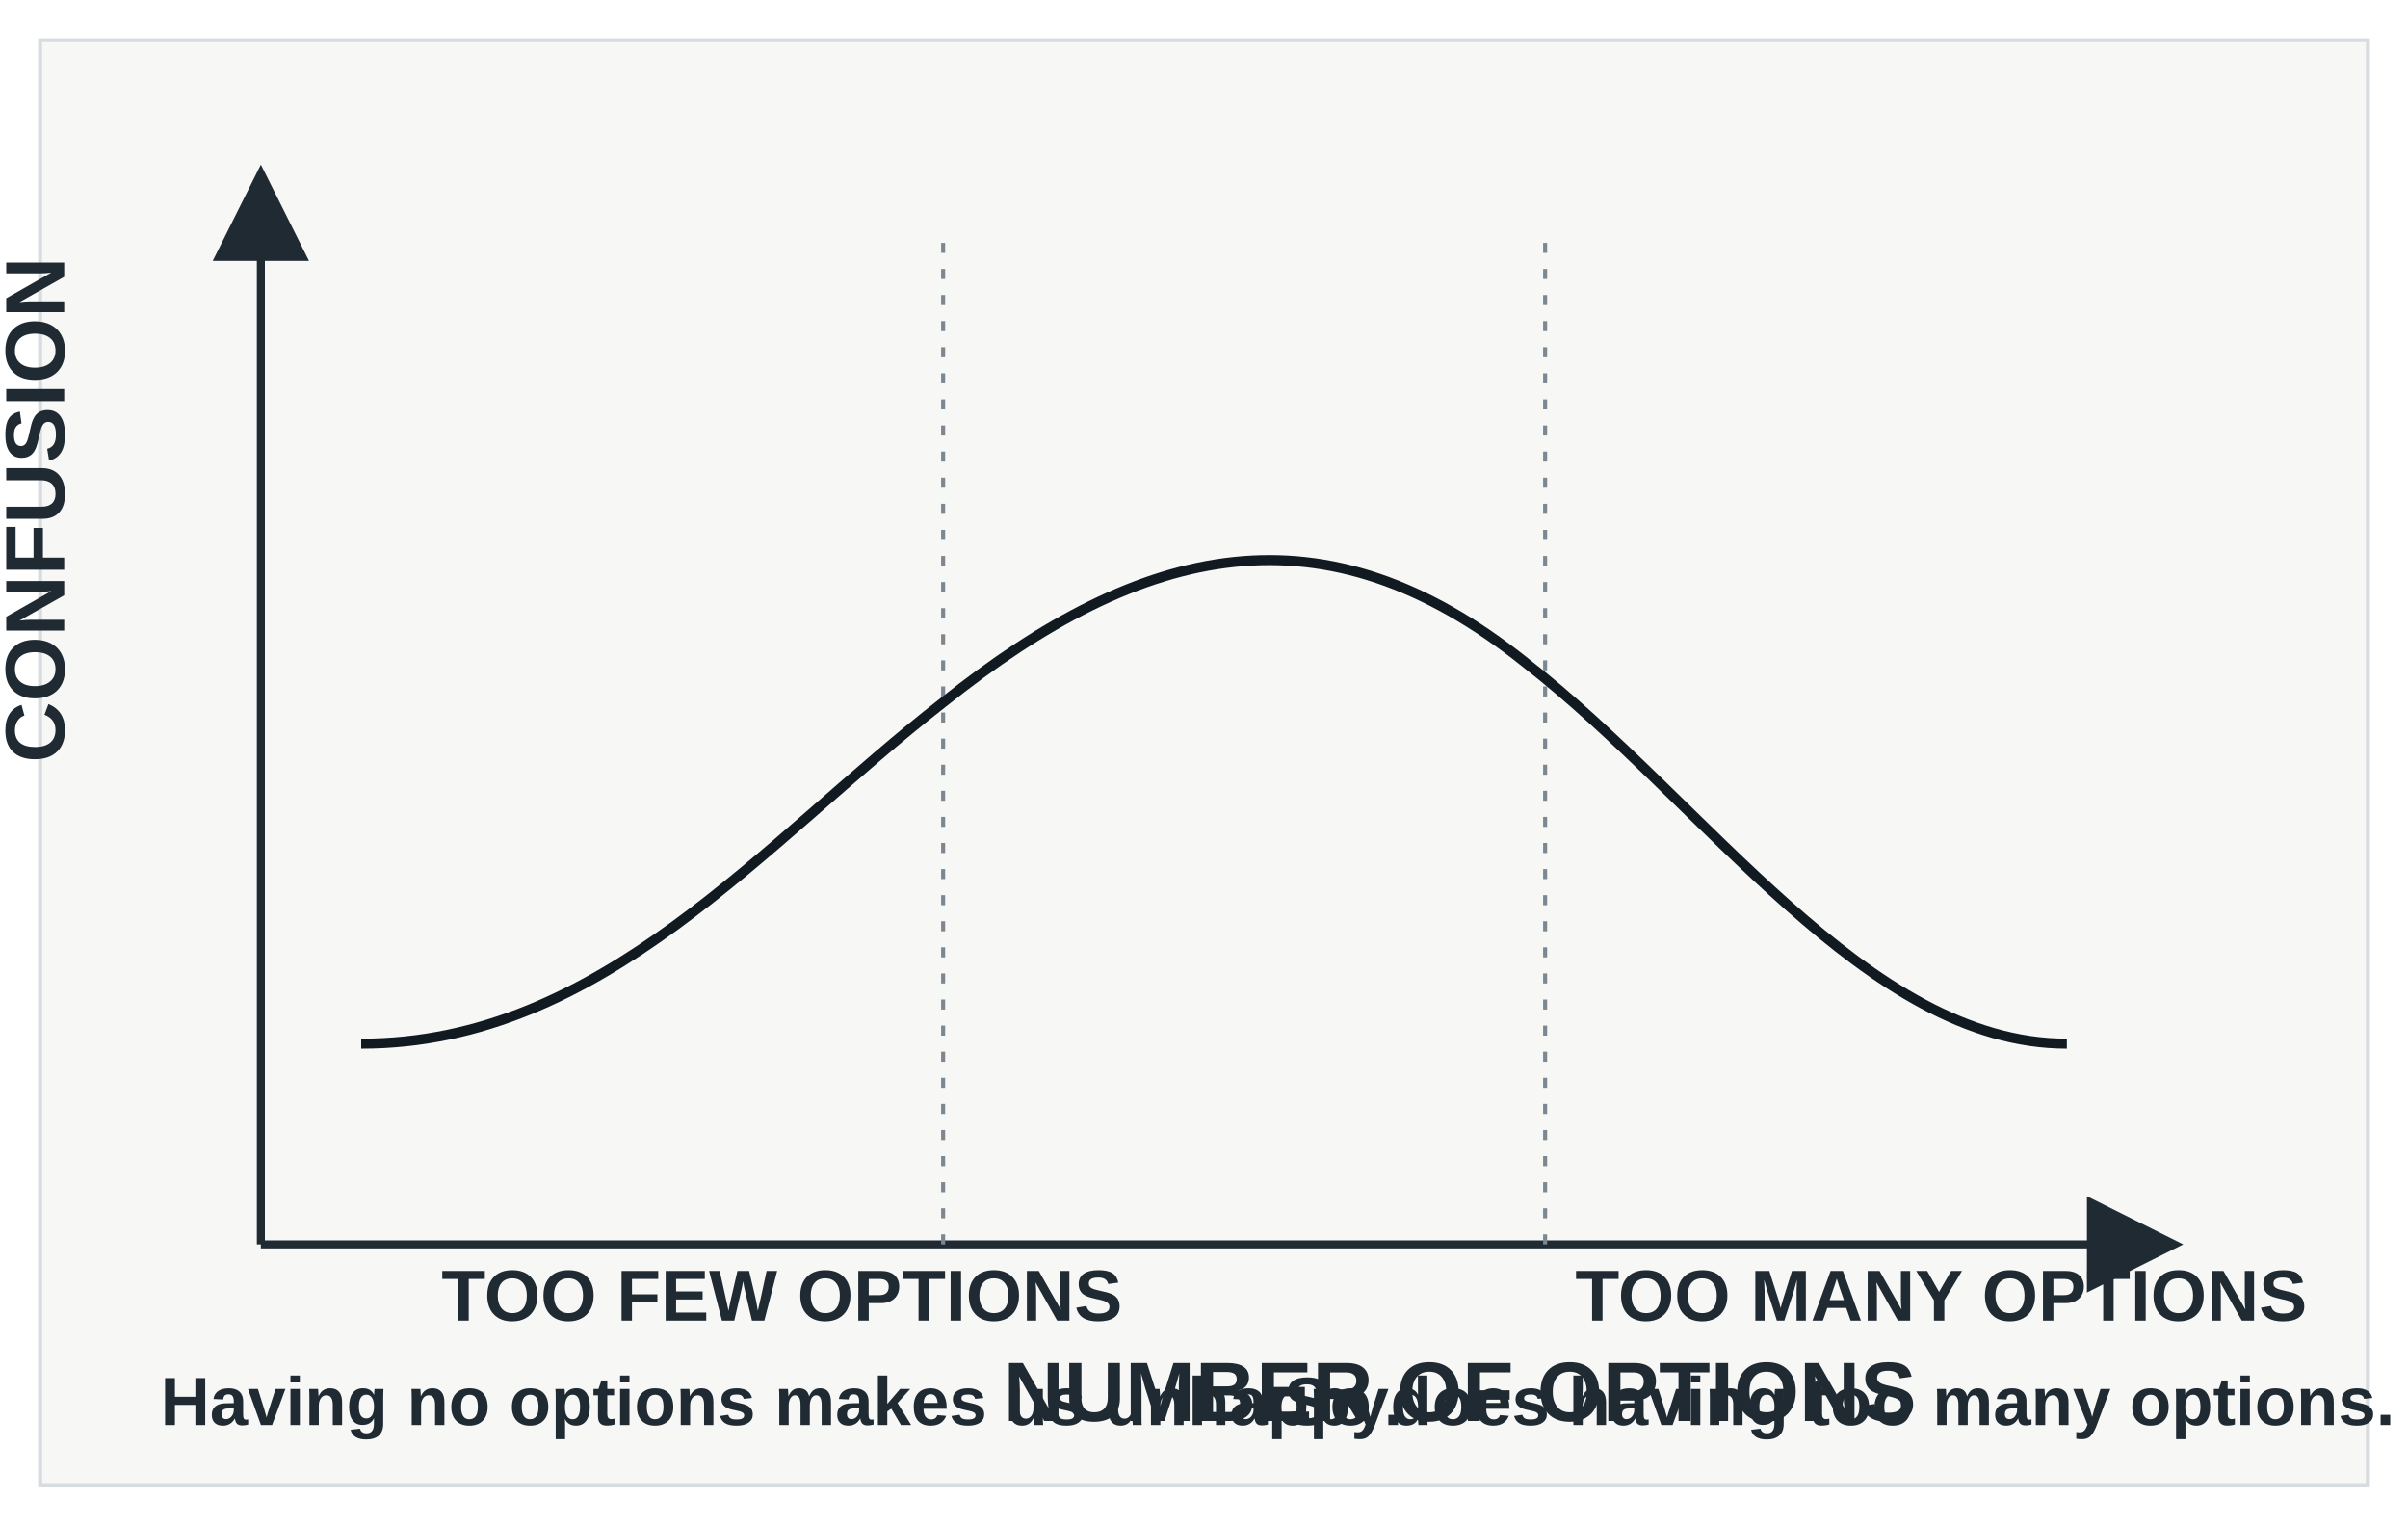
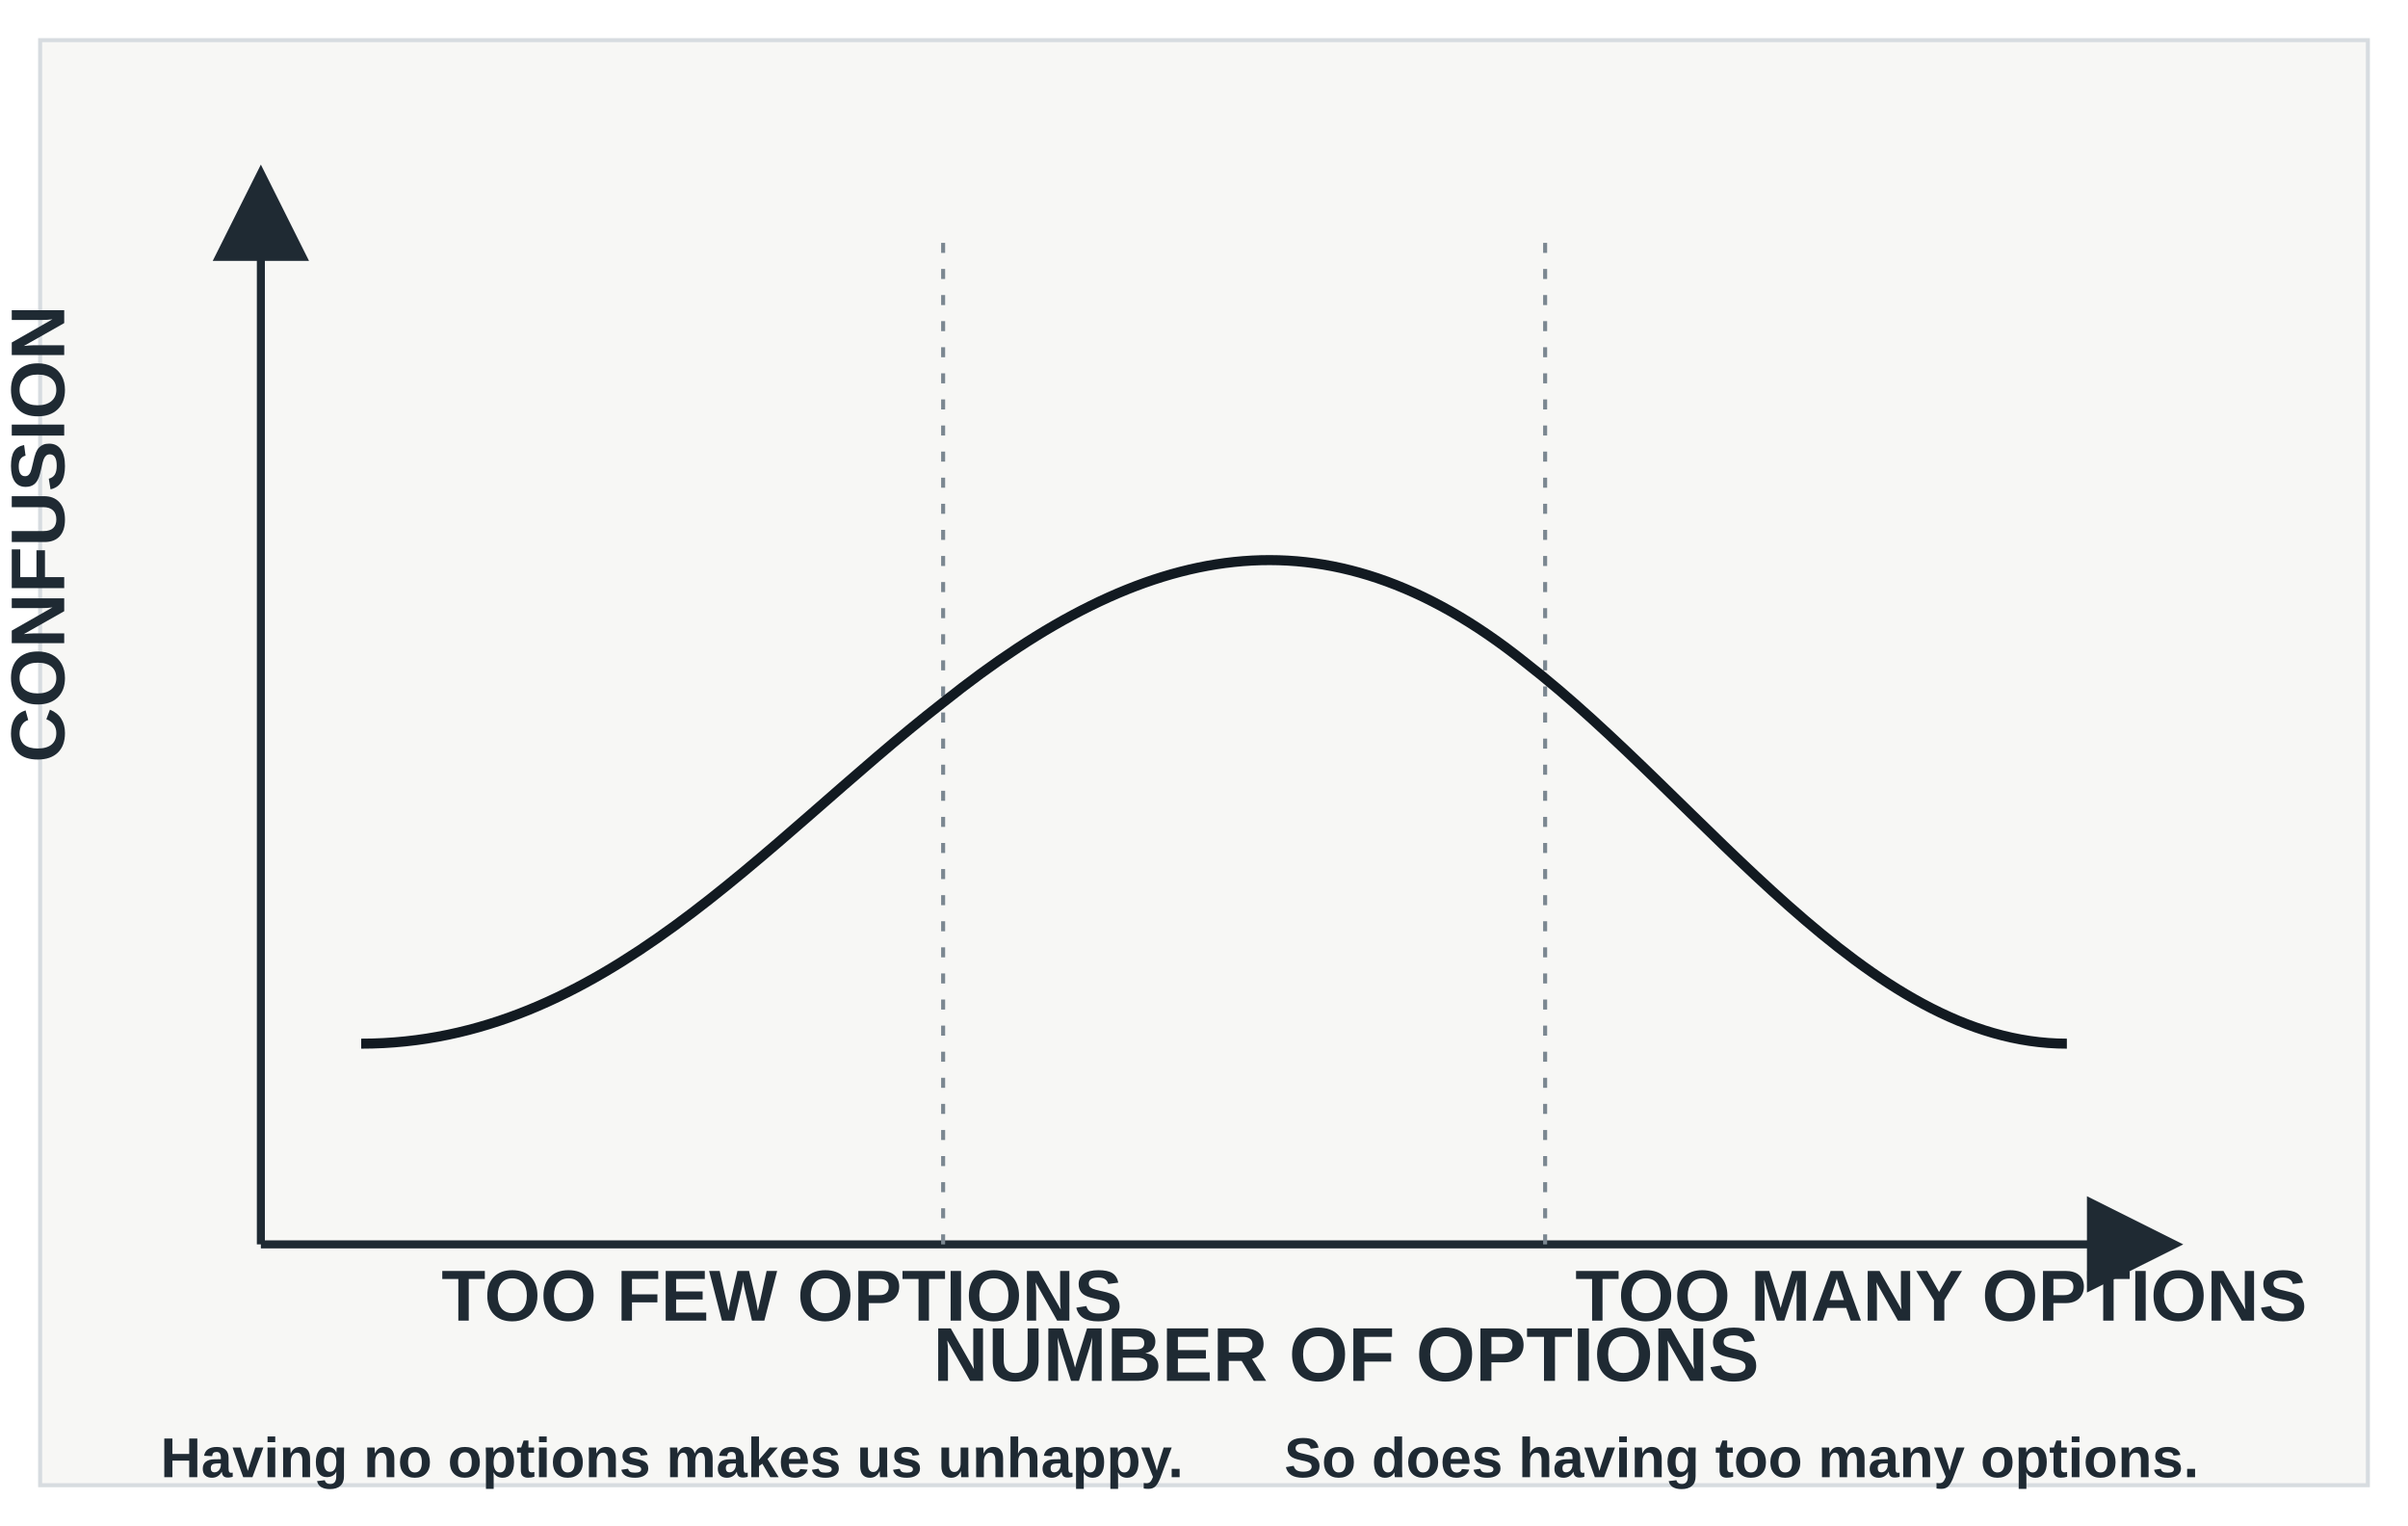
<svg xmlns="http://www.w3.org/2000/svg" width="1200" height="760" viewBox="0 0 1200 760" role="img" aria-labelledby="title desc">
  <defs>
    <style>
      .axis { stroke: #1f2a33; stroke-width: 4; fill: none; }
      .curve { stroke: #121a21; stroke-width: 5; fill: none; }
      .guide { stroke: #7b8791; stroke-width: 2; stroke-dasharray: 5 8; }
      .label { font-family: Arial, sans-serif; fill: #1f2a33; font-weight: 700; }
-       .small { font-size: 34px; }
+       .small { font-size: 28px; }
      .mid { font-size: 36px; }
-       .axis-title { font-size: 42px; }
+       .axis-title { font-size: 38px; }
    </style>
    <marker id="arrow" markerWidth="12" markerHeight="12" refX="10" refY="6" orient="auto">
      <path d="M0,0 L12,6 L0,12 z" fill="#1f2a33" />
    </marker>
  </defs>
  <rect x="20" y="20" width="1160" height="720" fill="#f7f7f5" stroke="#d7dce0" stroke-width="2" />
  <path class="axis" d="M130 620 H1080" marker-end="url(#arrow)" />
  <path class="axis" d="M130 620 V90" marker-end="url(#arrow)" />
  <path class="guide" d="M470 620 V120" />
  <path class="guide" d="M770 620 V120" />
  <path class="curve" d="M180 520 C 300 520, 380 420, 470 350 C 570 270, 660 250, 760 330 C 850 400, 930 520, 1030 520" />
  <text class="label axis-title" x="32" y="380" transform="rotate(-90, 32, 380)">CONFUSION</text>
-   <text class="label axis-title" x="500" y="708">NUMBER OF OPTIONS</text>
+   <text class="label axis-title" x="465" y="688">NUMBER OF OPTIONS</text>
  <text class="label mid" x="220" y="658">TOO FEW OPTIONS</text>
  <text class="label mid" x="785" y="658">TOO MANY OPTIONS</text>
-   <text class="label small" x="80" y="710">Having no options makes us unhappy.</text>
-   <text class="label small" x="640" y="710">So does having too many options.</text>
+   <text class="label small" x="80" y="736">Having no options makes us unhappy.</text>
+   <text class="label small" x="640" y="736">So does having too many options.</text>
</svg>
